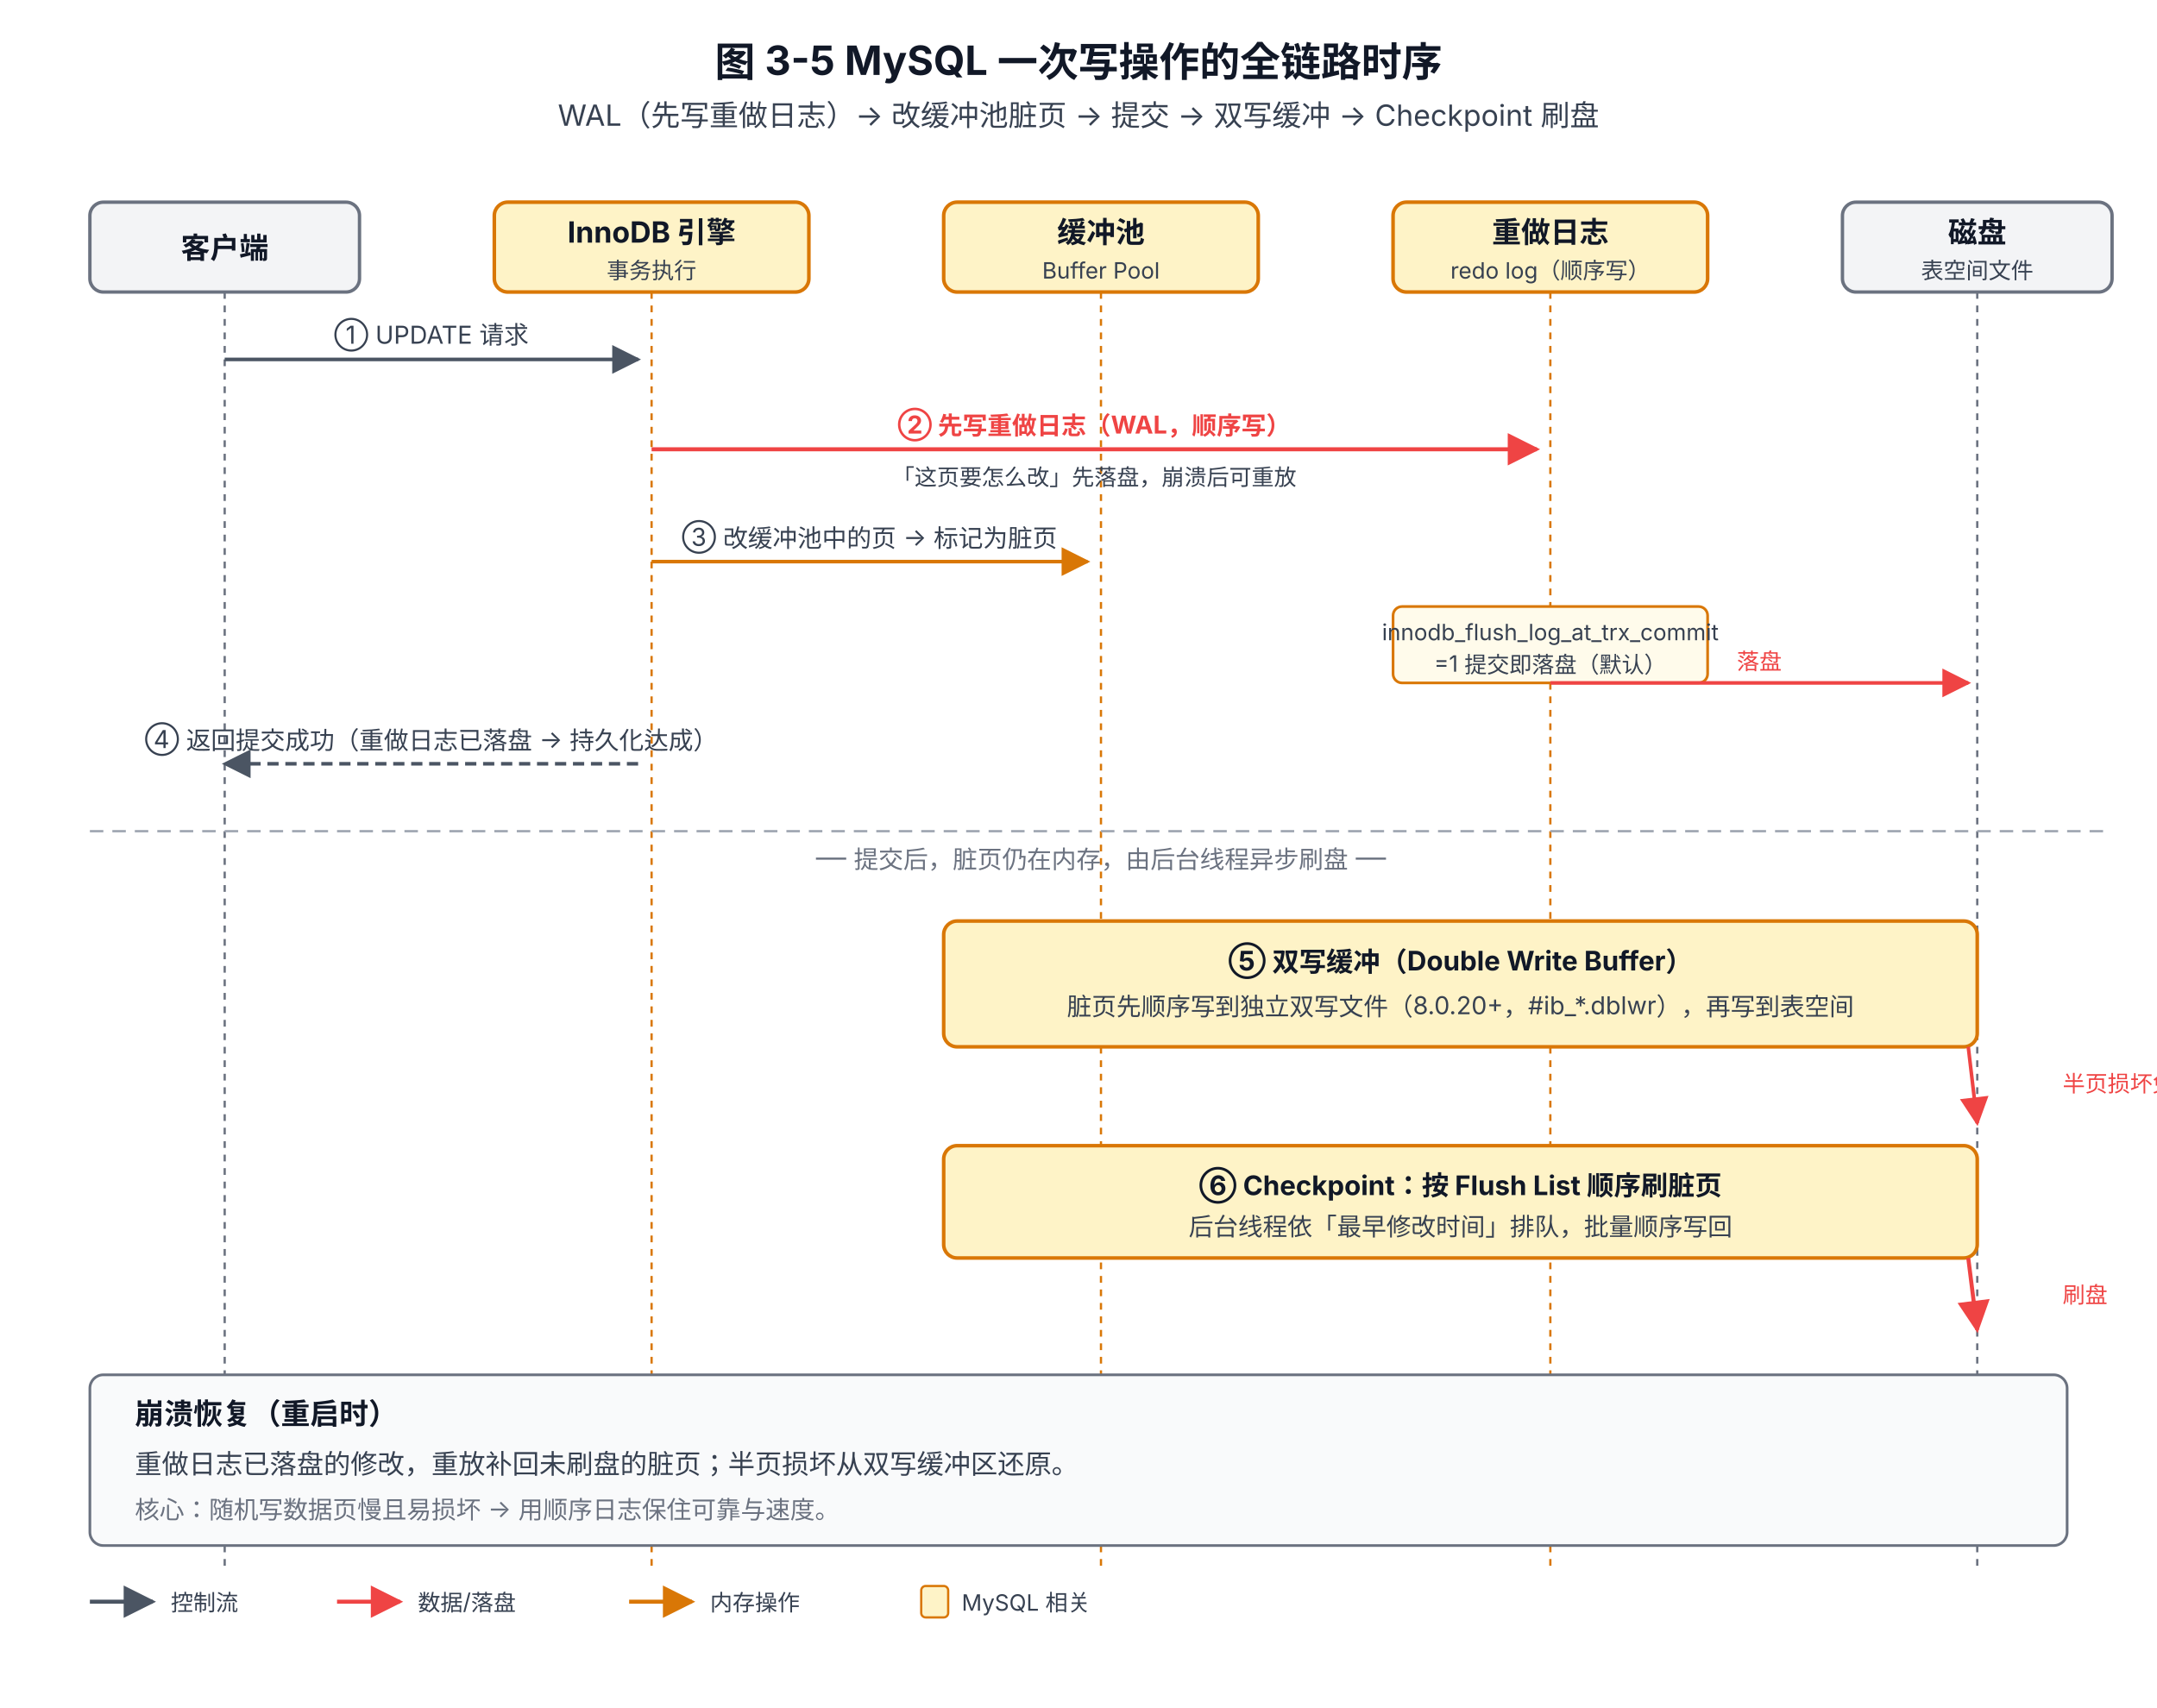
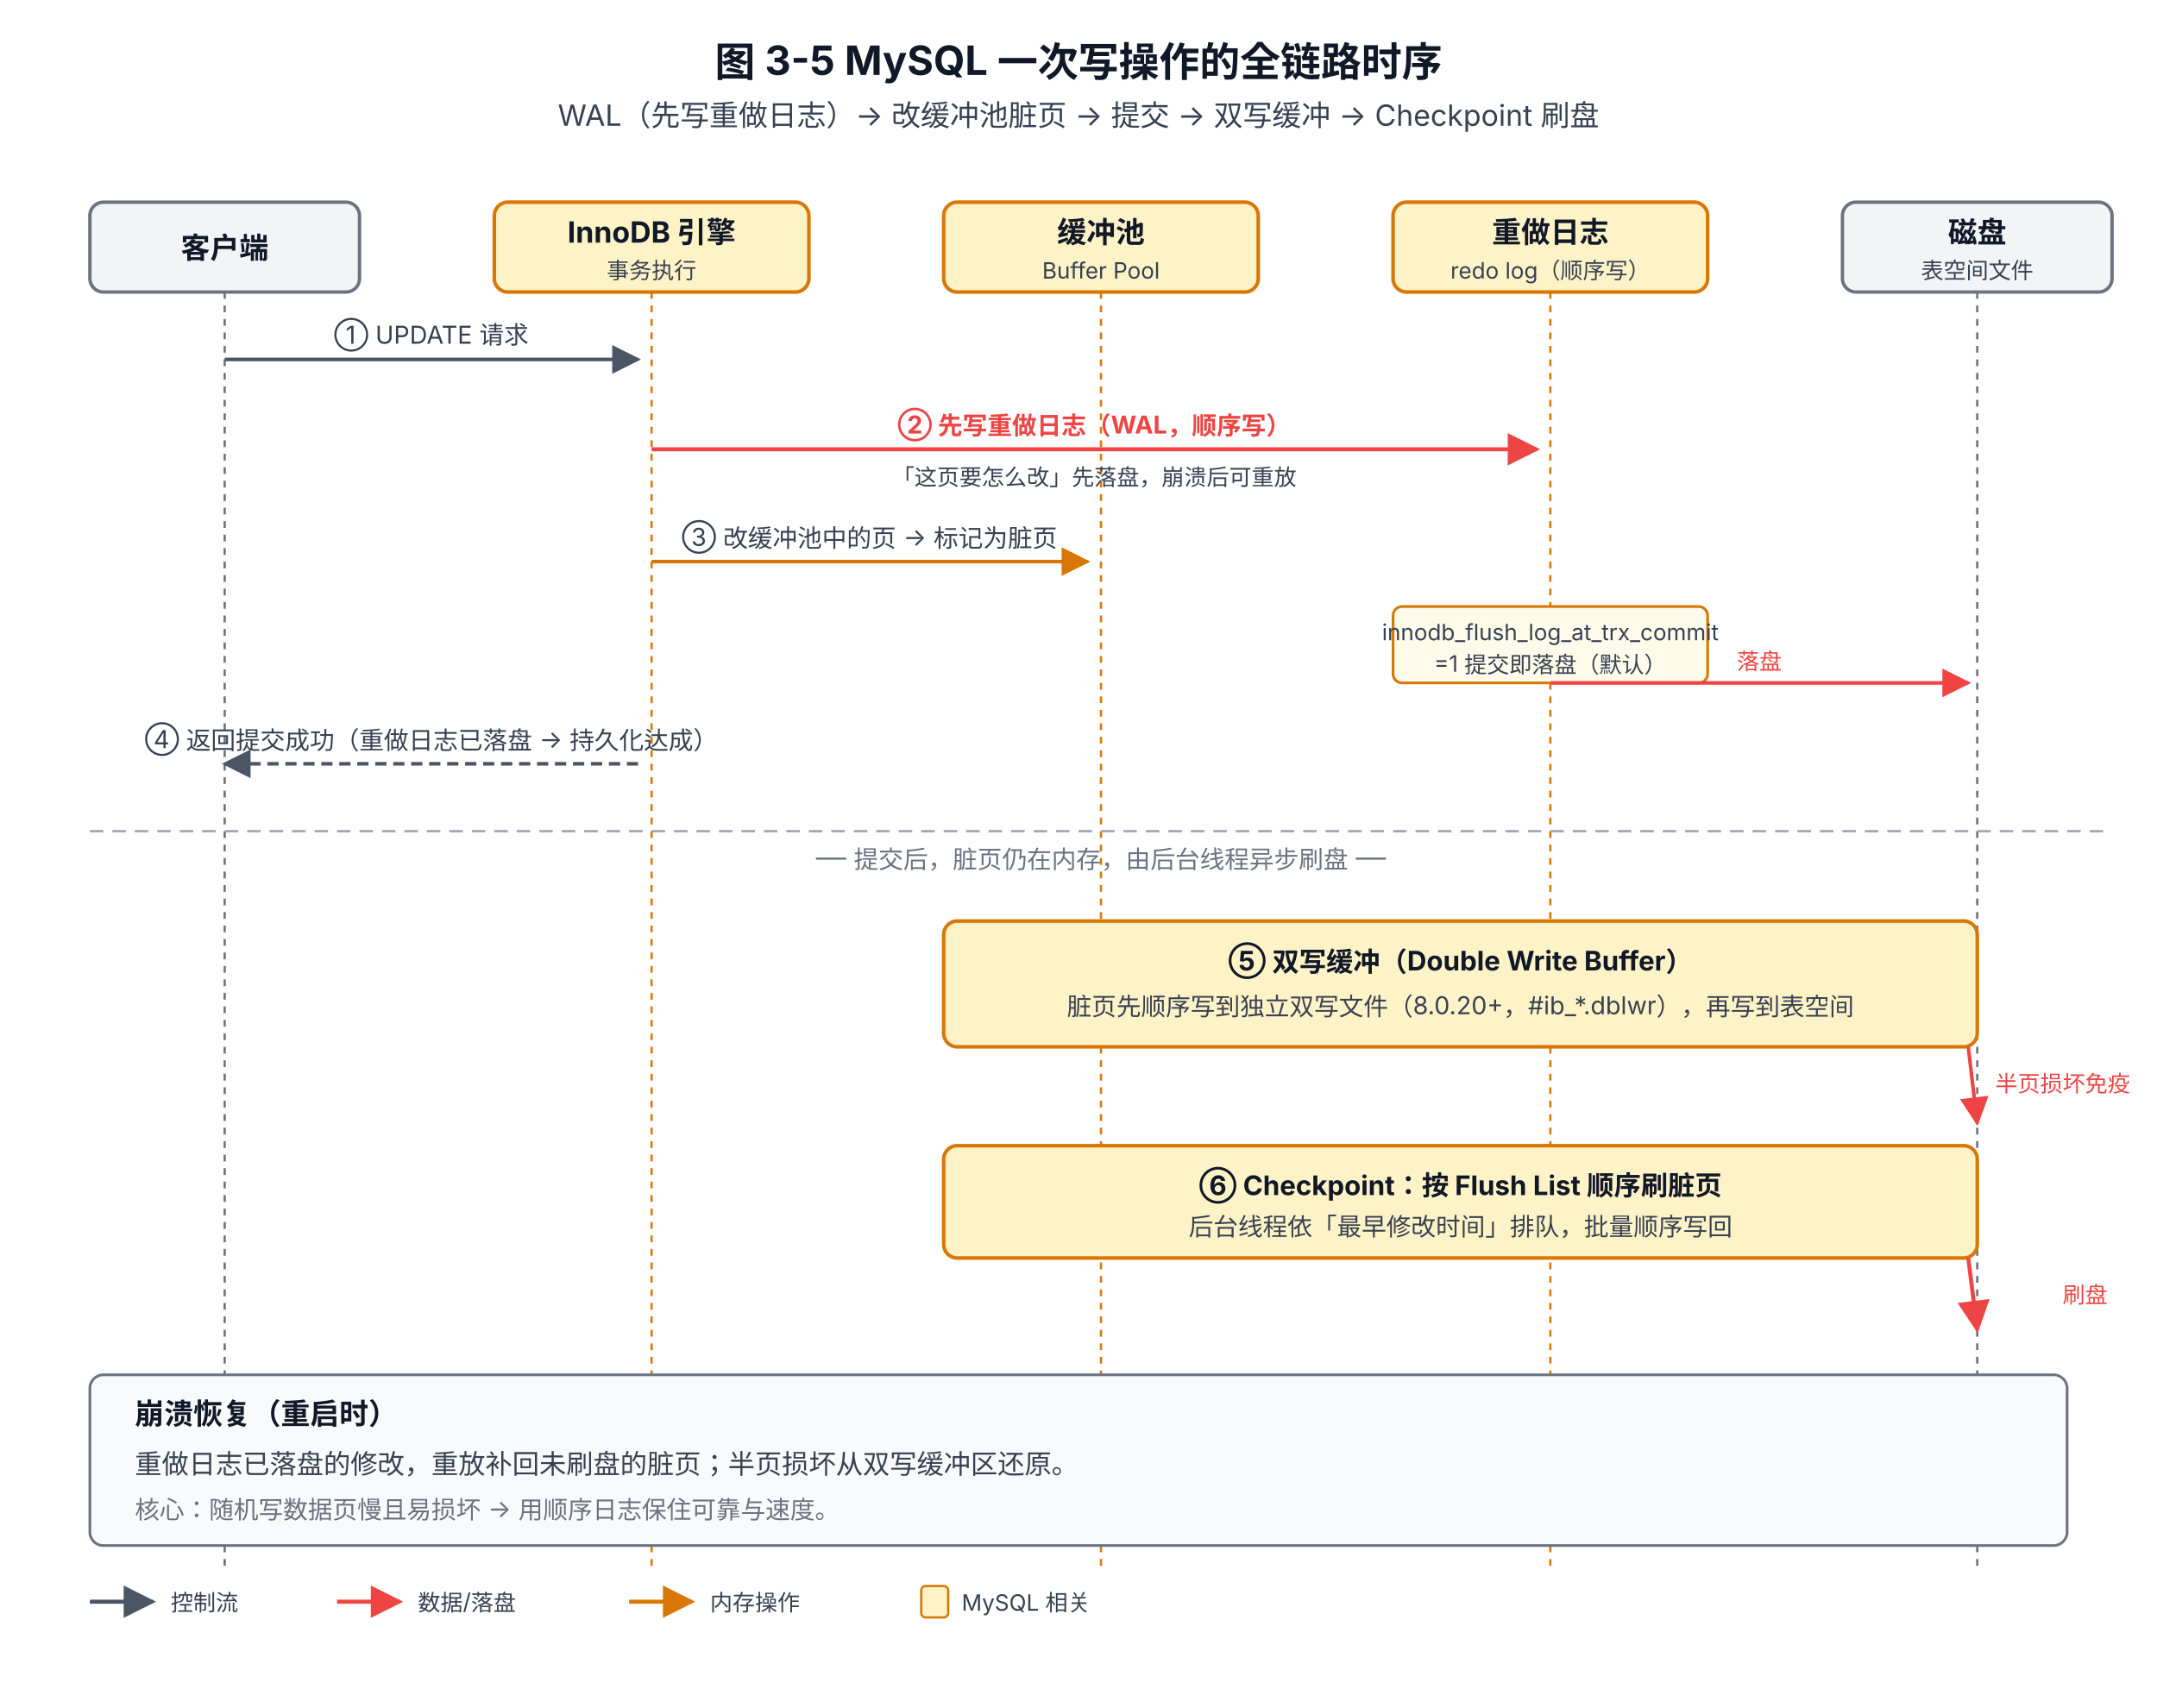
<svg xmlns="http://www.w3.org/2000/svg" viewBox="0 0 960 760" font-family="system-ui, -apple-system, 'PingFang SC', 'Microsoft YaHei', sans-serif">
  <defs>
    <marker id="arrow" viewBox="0 0 10 10" refX="9" refY="5" markerWidth="8" markerHeight="8" orient="auto-start-reverse">
      <path d="M0,0 L10,5 L0,10 z" fill="#4B5563" />
    </marker>
    <marker id="arrowRed" viewBox="0 0 10 10" refX="9" refY="5" markerWidth="8" markerHeight="8" orient="auto-start-reverse">
      <path d="M0,0 L10,5 L0,10 z" fill="#EF4444" />
    </marker>
    <marker id="arrowInd" viewBox="0 0 10 10" refX="9" refY="5" markerWidth="8" markerHeight="8" orient="auto-start-reverse">
      <path d="M0,0 L10,5 L0,10 z" fill="#D97706" />
    </marker>
  </defs>
  <text x="480" y="34" text-anchor="middle" font-size="18" font-weight="700" fill="#111827">图 3-5 MySQL 一次写操作的全链路时序</text>
  <text x="480" y="56" text-anchor="middle" font-size="13" fill="#374151">WAL（先写重做日志）→ 改缓冲池脏页 → 提交 → 双写缓冲 → Checkpoint 刷盘</text>
  <rect x="40" y="90" width="120" height="40" rx="6" fill="#F3F4F6" stroke="#6B7280" stroke-width="1.5" />
  <text x="100" y="115" text-anchor="middle" font-size="13" font-weight="700" fill="#111827">客户端</text>
  <line x1="100" y1="130" x2="100" y2="700" stroke="#6B7280" stroke-width="1" stroke-dasharray="3,3" />
  <rect x="220" y="90" width="140" height="40" rx="6" fill="#FEF3C7" stroke="#D97706" stroke-width="1.6" />
  <text x="290" y="108" text-anchor="middle" font-size="13" font-weight="700" fill="#111827">InnoDB 引擎</text>
  <text x="290" y="124" text-anchor="middle" font-size="10" fill="#374151">事务执行</text>
  <line x1="290" y1="130" x2="290" y2="700" stroke="#D97706" stroke-width="1" stroke-dasharray="3,3" />
  <rect x="420" y="90" width="140" height="40" rx="6" fill="#FEF3C7" stroke="#D97706" stroke-width="1.6" />
  <text x="490" y="108" text-anchor="middle" font-size="13" font-weight="700" fill="#111827">缓冲池</text>
  <text x="490" y="124" text-anchor="middle" font-size="10" fill="#374151">Buffer Pool</text>
  <line x1="490" y1="130" x2="490" y2="700" stroke="#D97706" stroke-width="1" stroke-dasharray="3,3" />
  <rect x="620" y="90" width="140" height="40" rx="6" fill="#FEF3C7" stroke="#D97706" stroke-width="1.6" />
  <text x="690" y="108" text-anchor="middle" font-size="13" font-weight="700" fill="#111827">重做日志</text>
  <text x="690" y="124" text-anchor="middle" font-size="10" fill="#374151">redo log（顺序写）</text>
  <line x1="690" y1="130" x2="690" y2="700" stroke="#D97706" stroke-width="1" stroke-dasharray="3,3" />
  <rect x="820" y="90" width="120" height="40" rx="6" fill="#F3F4F6" stroke="#6B7280" stroke-width="1.5" />
  <text x="880" y="108" text-anchor="middle" font-size="13" font-weight="700" fill="#111827">磁盘</text>
  <text x="880" y="124" text-anchor="middle" font-size="10" fill="#374151">表空间文件</text>
  <line x1="880" y1="130" x2="880" y2="700" stroke="#6B7280" stroke-width="1" stroke-dasharray="3,3" />
  <line x1="100" y1="160" x2="284" y2="160" stroke="#4B5563" stroke-width="1.6" marker-end="url(#arrow)" />
  <text x="192" y="153" text-anchor="middle" font-size="11" fill="#374151">① UPDATE 请求</text>
  <line x1="290" y1="200" x2="684" y2="200" stroke="#EF4444" stroke-width="1.8" marker-end="url(#arrowRed)" />
  <text x="487" y="193" text-anchor="middle" font-size="11" fill="#EF4444" font-weight="700">② 先写重做日志（WAL，顺序写）</text>
  <text x="487" y="216" text-anchor="middle" font-size="10" fill="#374151">「这页要怎么改」先落盘，崩溃后可重放</text>
  <line x1="290" y1="250" x2="484" y2="250" stroke="#D97706" stroke-width="1.6" marker-end="url(#arrowInd)" />
  <text x="387" y="243" text-anchor="middle" font-size="11" fill="#374151">③ 改缓冲池中的页 → 标记为脏页</text>
  <rect x="620" y="270" width="140" height="34" rx="4" fill="#FFFBEB" stroke="#D97706" stroke-width="1.2" />
  <text x="690" y="285" text-anchor="middle" font-size="10" fill="#374151">innodb_flush_log_at_trx_commit</text>
  <text x="690" y="299" text-anchor="middle" font-size="10" fill="#374151">=1 提交即落盘（默认）</text>
  <line x1="690" y1="304" x2="876" y2="304" stroke="#EF4444" stroke-width="1.6" marker-end="url(#arrowRed)" />
  <text x="783" y="298" text-anchor="middle" font-size="10" fill="#EF4444">落盘</text>
  <line x1="284" y1="340" x2="100" y2="340" stroke="#4B5563" stroke-width="1.6" marker-end="url(#arrow)" stroke-dasharray="5,3" />
  <text x="192" y="333" text-anchor="middle" font-size="11" fill="#374151">④ 返回提交成功（重做日志已落盘 → 持久化达成）</text>
  <line x1="40" y1="370" x2="940" y2="370" stroke="#9CA3AF" stroke-width="1" stroke-dasharray="6,4" />
  <text x="490" y="386" text-anchor="middle" font-size="11" fill="#6B7280">── 提交后，脏页仍在内存，由后台线程异步刷盘 ──</text>
  <rect x="420" y="410" width="460" height="56" rx="6" fill="#FEF3C7" stroke="#D97706" stroke-width="1.6" />
  <text x="650" y="432" text-anchor="middle" font-size="12" font-weight="700" fill="#111827">⑤ 双写缓冲（Double Write Buffer）</text>
  <text x="650" y="452" text-anchor="middle" font-size="11" fill="#374151">脏页先顺序写到独立双写文件（8.0.20+，#ib_*.dblwr），再写到表空间</text>
  <line x1="490" y1="408" x2="490" y2="408" stroke="#D97706" stroke-width="1.4" />
  <line x1="876" y1="466" x2="880" y2="500" stroke="#EF4444" stroke-width="1.6" marker-end="url(#arrowRed)" />
-   <text x="918" y="486" font-size="10" fill="#EF4444">半页损坏免疫</text>
+   <text x="888" y="486" font-size="10" fill="#EF4444">半页损坏免疫</text>
  <rect x="420" y="510" width="460" height="50" rx="6" fill="#FEF3C7" stroke="#D97706" stroke-width="1.6" />
  <text x="650" y="532" text-anchor="middle" font-size="12" font-weight="700" fill="#111827">⑥ Checkpoint：按 Flush List 顺序刷脏页</text>
  <text x="650" y="550" text-anchor="middle" font-size="11" fill="#374151">后台线程依「最早修改时间」排队，批量顺序写回</text>
  <line x1="876" y1="560" x2="880" y2="592" stroke="#EF4444" stroke-width="1.8" marker-end="url(#arrowRed)" />
  <text x="918" y="580" font-size="10" fill="#EF4444">刷盘</text>
  <rect x="40" y="612" width="880" height="76" rx="6" fill="#F9FAFB" stroke="#6B7280" stroke-width="1.2" />
  <text x="60" y="634" font-size="13" font-weight="700" fill="#111827">崩溃恢复（重启时）</text>
  <text x="60" y="656" font-size="12" fill="#374151">重做日志已落盘的修改，重放补回未刷盘的脏页；半页损坏从双写缓冲区还原。</text>
  <text x="60" y="676" font-size="11" fill="#6B7280">核心：随机写数据页慢且易损坏 → 用顺序日志保住可靠与速度。</text>
  <g transform="translate(40,705)">
    <line x1="0" y1="8" x2="28" y2="8" stroke="#4B5563" stroke-width="1.8" marker-end="url(#arrow)" />
    <text x="36" y="12" font-size="10" fill="#374151">控制流</text>
    <line x1="110" y1="8" x2="138" y2="8" stroke="#EF4444" stroke-width="1.8" marker-end="url(#arrowRed)" />
    <text x="146" y="12" font-size="10" fill="#374151">数据/落盘</text>
    <line x1="240" y1="8" x2="268" y2="8" stroke="#D97706" stroke-width="1.8" marker-end="url(#arrowInd)" />
    <text x="276" y="12" font-size="10" fill="#374151">内存操作</text>
    <rect x="370" y="1" width="12" height="14" rx="2" fill="#FEF3C7" stroke="#D97706" />
    <text x="388" y="12" font-size="10" fill="#374151">MySQL 相关</text>
  </g>
</svg>
